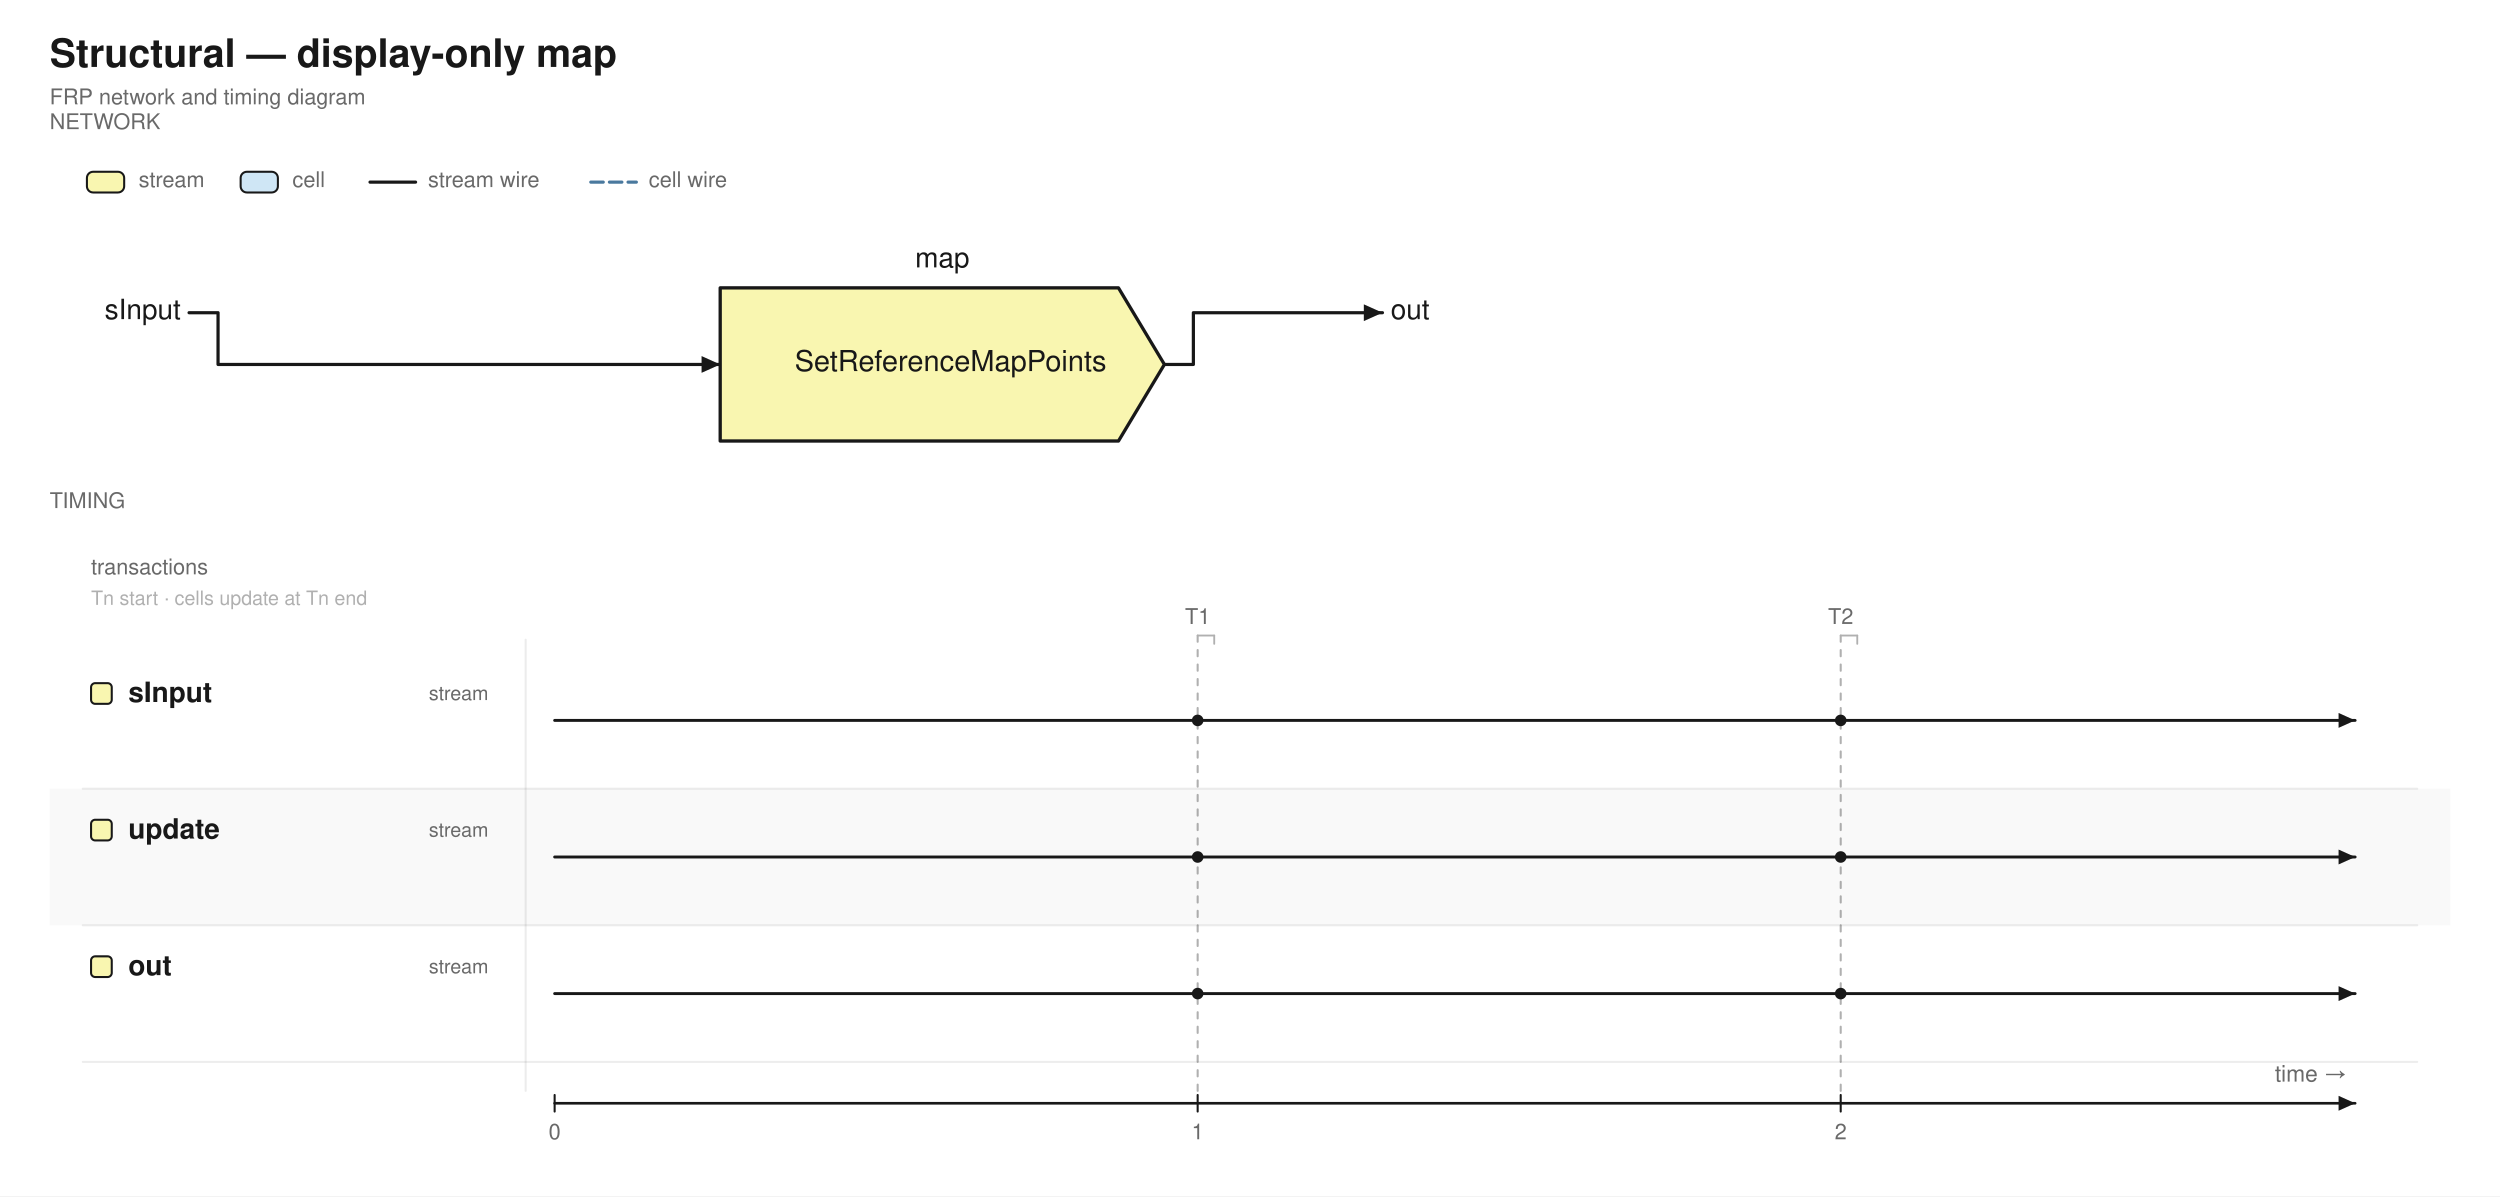
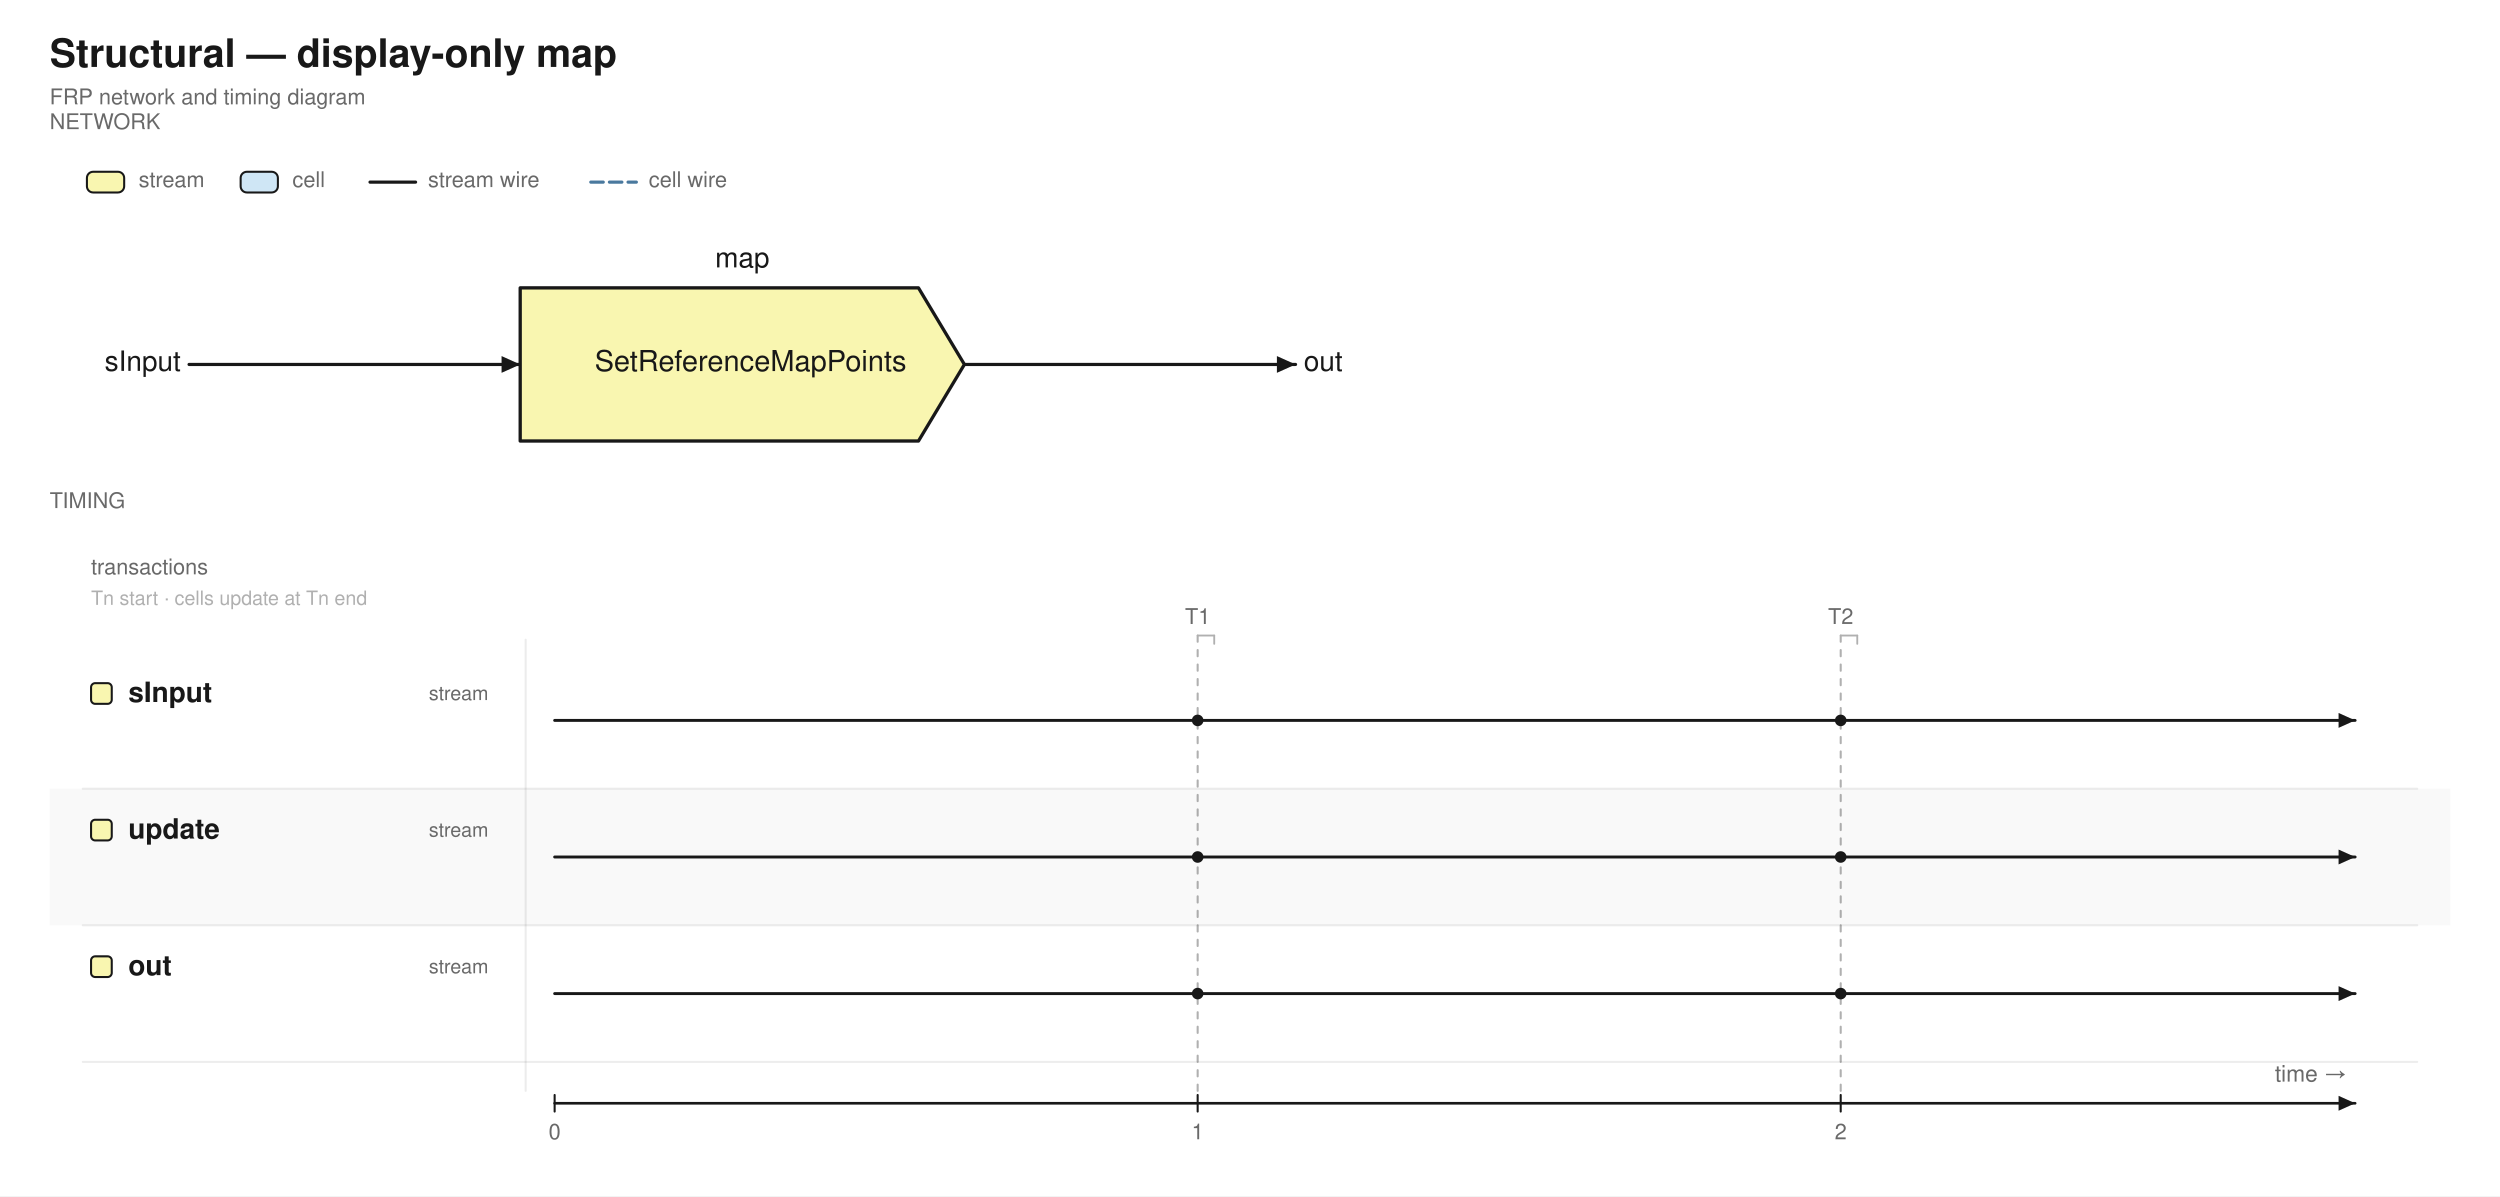
<svg xmlns="http://www.w3.org/2000/svg" width="1208" height="578" viewBox="0 0 1208 578">
  <rect width="100%" height="100%" fill="#ffffff" />
  <g transform="translate(0,0)">
    <text x="24.00" y="28.00" font-family="Helvetica, Arial, 'Noto Sans JP', sans-serif" font-size="19.00" fill="#181818" text-anchor="start" dominant-baseline="central" font-weight="600">Structural — display-only map</text>
    <text x="24.00" y="48.00" font-family="Helvetica, Arial, 'Noto Sans JP', sans-serif" font-size="10.50" fill="#696969" text-anchor="start" dominant-baseline="central">FRP network and timing diagram</text>
    <text x="24.00" y="60.00" font-family="Helvetica, Arial, 'Noto Sans JP', sans-serif" font-size="10.50" fill="#696969" text-anchor="start" dominant-baseline="central">NETWORK</text>
    <rect x="42.00" y="83.00" width="18.00" height="10.00" rx="3.00" fill="#f9f6b0" stroke="#181818" stroke-width="1.00" />
    <text x="67.00" y="88.00" font-family="Helvetica, Arial, 'Noto Sans JP', sans-serif" font-size="10.50" fill="#696969" text-anchor="start" dominant-baseline="central">stream</text>
    <rect x="116.28" y="83.00" width="18.00" height="10.00" rx="3.00" fill="#cfe6f5" stroke="#181818" stroke-width="1.00" />
    <text x="141.28" y="88.00" font-family="Helvetica, Arial, 'Noto Sans JP', sans-serif" font-size="10.50" fill="#696969" text-anchor="start" dominant-baseline="central">cell</text>
    <line x1="178.80" y1="88.00" x2="200.80" y2="88.00" stroke="#181818" stroke-width="1.55" stroke-linecap="round" />
    <text x="206.80" y="88.00" font-family="Helvetica, Arial, 'Noto Sans JP', sans-serif" font-size="10.50" fill="#696969" text-anchor="start" dominant-baseline="central">stream wire</text>
    <line x1="285.48" y1="88.00" x2="307.48" y2="88.00" stroke="#4a799e" stroke-width="1.55" stroke-linecap="round" stroke-dasharray="6.00 3.00" />
    <text x="313.48" y="88.00" font-family="Helvetica, Arial, 'Noto Sans JP', sans-serif" font-size="10.50" fill="#696969" text-anchor="start" dominant-baseline="central">cell wire</text>
-     <path d="M91.36,151.10 L105.36,151.10 L105.36,176.10 L334.00,176.10 L348.00,176.10" fill="none" stroke="#181818" stroke-width="1.55" stroke-linecap="round" stroke-linejoin="round" />
-     <path d="M348.00,176.10 L339.00,180.15 L339.00,172.05 Z" fill="#181818" />
-     <path d="M562.64,176.10 L576.64,176.10 L576.64,151.10 L654.00,151.10 L668.00,151.10" fill="none" stroke="#181818" stroke-width="1.55" stroke-linecap="round" stroke-linejoin="round" />
-     <path d="M668.00,151.10 L659.00,155.15 L659.00,147.05 Z" fill="#181818" />
-     <text x="87.36" y="151.10" font-family="Helvetica, Arial, 'Noto Sans JP', sans-serif" font-size="13.50" fill="#181818" text-anchor="end" dominant-baseline="central">sInput</text>
-     <path d="M348.00,139.10 L540.44,139.10 L562.64,176.10 L540.44,213.10 L348.00,213.10 Z" fill="#f9f6b0" stroke="#181818" stroke-width="1.60" stroke-linejoin="round" />
-     <text x="455.32" y="126.10" font-family="Helvetica, Arial, 'Noto Sans JP', sans-serif" font-size="13.50" fill="#181818" text-anchor="middle" dominant-baseline="central">map</text>
-     <text x="459.32" y="176.10" font-family="Helvetica, Arial, 'Noto Sans JP', sans-serif" font-size="14.00" fill="#181818" text-anchor="middle" dominant-baseline="central">SetReferenceMapPoints</text>
-     <text x="672.00" y="151.10" font-family="Helvetica, Arial, 'Noto Sans JP', sans-serif" font-size="13.50" fill="#181818" text-anchor="start" dominant-baseline="central">out</text>
+     <path d="M91.36,176.10 L105.36,176.10 L237.36,176.10 L251.36,176.10" fill="none" stroke="#181818" stroke-width="1.55" stroke-linecap="round" stroke-linejoin="round" />
+     <path d="M251.36,176.10 L242.36,180.15 L242.36,172.05 Z" fill="#181818" />
+     <path d="M466.00,176.10 L480.00,176.10 L612.00,176.10 L626.00,176.10" fill="none" stroke="#181818" stroke-width="1.55" stroke-linecap="round" stroke-linejoin="round" />
+     <path d="M626.00,176.10 L617.00,180.15 L617.00,172.05 Z" fill="#181818" />
+     <text x="87.36" y="176.10" font-family="Helvetica, Arial, 'Noto Sans JP', sans-serif" font-size="13.50" fill="#181818" text-anchor="end" dominant-baseline="central">sInput</text>
+     <path d="M251.36,139.10 L443.80,139.10 L466.00,176.10 L443.80,213.10 L251.36,213.10 Z" fill="#f9f6b0" stroke="#181818" stroke-width="1.60" stroke-linejoin="round" />
+     <text x="358.68" y="126.10" font-family="Helvetica, Arial, 'Noto Sans JP', sans-serif" font-size="13.50" fill="#181818" text-anchor="middle" dominant-baseline="central">map</text>
+     <text x="362.68" y="176.10" font-family="Helvetica, Arial, 'Noto Sans JP', sans-serif" font-size="14.00" fill="#181818" text-anchor="middle" dominant-baseline="central">SetReferenceMapPoints</text>
+     <text x="630.00" y="176.10" font-family="Helvetica, Arial, 'Noto Sans JP', sans-serif" font-size="13.50" fill="#181818" text-anchor="start" dominant-baseline="central">out</text>
    <text x="24.00" y="243.10" font-family="Helvetica, Arial, 'Noto Sans JP', sans-serif" font-size="10.50" fill="#696969" text-anchor="start" dominant-baseline="central">TIMING</text>
    <text x="44.00" y="275.10" font-family="Helvetica, Arial, 'Noto Sans JP', sans-serif" font-size="10.50" fill="#696969" text-anchor="start" dominant-baseline="central">transactions</text>
    <text x="44.00" y="290.10" font-family="Helvetica, Arial, 'Noto Sans JP', sans-serif" font-size="9.50" fill="#b0b0b0" text-anchor="start" dominant-baseline="central">Tn start · cells update at Tn end</text>
    <line x1="578.71" y1="307.10" x2="578.71" y2="527.10" stroke="#b0b0b0" stroke-width="1.00" stroke-linecap="round" stroke-dasharray="3.00 4.00" />
    <line x1="578.71" y1="307.10" x2="586.71" y2="307.10" stroke="#b0b0b0" stroke-width="0.90" stroke-linecap="round" />
    <line x1="586.71" y1="307.10" x2="586.71" y2="311.10" stroke="#b0b0b0" stroke-width="0.90" stroke-linecap="round" />
    <text x="578.71" y="299.10" font-family="Helvetica, Arial, 'Noto Sans JP', sans-serif" font-size="10.50" fill="#696969" text-anchor="middle" dominant-baseline="central">T1</text>
    <line x1="889.43" y1="307.10" x2="889.43" y2="527.10" stroke="#b0b0b0" stroke-width="1.00" stroke-linecap="round" stroke-dasharray="3.00 4.00" />
    <line x1="889.43" y1="307.10" x2="897.43" y2="307.10" stroke="#b0b0b0" stroke-width="0.90" stroke-linecap="round" />
    <line x1="897.43" y1="307.10" x2="897.43" y2="311.10" stroke="#b0b0b0" stroke-width="0.90" stroke-linecap="round" />
    <text x="889.43" y="299.10" font-family="Helvetica, Arial, 'Noto Sans JP', sans-serif" font-size="10.50" fill="#696969" text-anchor="middle" dominant-baseline="central">T2</text>
    <line x1="254.00" y1="309.10" x2="254.00" y2="527.10" stroke="rgba(0,0,0,0.078)" stroke-width="1.00" stroke-linecap="round" />
    <line x1="40.00" y1="381.10" x2="1168.00" y2="381.10" stroke="rgba(0,0,0,0.071)" stroke-width="1.00" stroke-linecap="round" />
    <rect x="44.00" y="330.10" width="10.00" height="10.00" rx="2.00" fill="#f9f6b0" stroke="#181818" stroke-width="1.00" />
    <text x="62.00" y="336.10" font-family="Helvetica, Arial, 'Noto Sans JP', sans-serif" font-size="13.50" fill="#181818" text-anchor="start" dominant-baseline="central" font-weight="600">sInput</text>
    <text x="236.00" y="336.10" font-family="Helvetica, Arial, 'Noto Sans JP', sans-serif" font-size="9.50" fill="#696969" text-anchor="end" dominant-baseline="central">stream</text>
    <line x1="268.00" y1="348.10" x2="1138.00" y2="348.10" stroke="#181818" stroke-width="1.40" stroke-linecap="round" />
    <path d="M1138.00,348.10 L1130.00,351.70 L1130.00,344.50 Z" fill="#181818" />
    <circle cx="578.71" cy="348.10" r="2.80" fill="#181818" />
    <circle cx="889.43" cy="348.10" r="2.80" fill="#181818" />
    <rect x="24.00" y="381.10" width="1160.00" height="66.00" rx="0.00" fill="rgba(0,0,0,0.027)" />
    <line x1="40.00" y1="447.10" x2="1168.00" y2="447.10" stroke="rgba(0,0,0,0.071)" stroke-width="1.00" stroke-linecap="round" />
    <rect x="44.00" y="396.10" width="10.00" height="10.00" rx="2.00" fill="#f9f6b0" stroke="#181818" stroke-width="1.00" />
    <text x="62.00" y="402.10" font-family="Helvetica, Arial, 'Noto Sans JP', sans-serif" font-size="13.50" fill="#181818" text-anchor="start" dominant-baseline="central" font-weight="600">update</text>
    <text x="236.00" y="402.10" font-family="Helvetica, Arial, 'Noto Sans JP', sans-serif" font-size="9.50" fill="#696969" text-anchor="end" dominant-baseline="central">stream</text>
    <line x1="268.00" y1="414.10" x2="1138.00" y2="414.10" stroke="#181818" stroke-width="1.40" stroke-linecap="round" />
    <path d="M1138.00,414.10 L1130.00,417.70 L1130.00,410.50 Z" fill="#181818" />
    <circle cx="578.71" cy="414.10" r="2.80" fill="#181818" />
    <circle cx="889.43" cy="414.10" r="2.80" fill="#181818" />
    <line x1="40.00" y1="513.10" x2="1168.00" y2="513.10" stroke="rgba(0,0,0,0.071)" stroke-width="1.00" stroke-linecap="round" />
    <rect x="44.00" y="462.10" width="10.00" height="10.00" rx="2.00" fill="#f9f6b0" stroke="#181818" stroke-width="1.00" />
    <text x="62.00" y="468.10" font-family="Helvetica, Arial, 'Noto Sans JP', sans-serif" font-size="13.50" fill="#181818" text-anchor="start" dominant-baseline="central" font-weight="600">out</text>
    <text x="236.00" y="468.10" font-family="Helvetica, Arial, 'Noto Sans JP', sans-serif" font-size="9.50" fill="#696969" text-anchor="end" dominant-baseline="central">stream</text>
    <line x1="268.00" y1="480.10" x2="1138.00" y2="480.10" stroke="#181818" stroke-width="1.40" stroke-linecap="round" />
    <path d="M1138.00,480.10 L1130.00,483.70 L1130.00,476.50 Z" fill="#181818" />
    <circle cx="578.71" cy="480.10" r="2.80" fill="#181818" />
    <circle cx="889.43" cy="480.10" r="2.80" fill="#181818" />
    <line x1="268.00" y1="533.10" x2="1138.00" y2="533.10" stroke="#181818" stroke-width="1.30" stroke-linecap="round" />
    <path d="M1138.00,533.10 L1130.00,536.70 L1130.00,529.50 Z" fill="#181818" />
    <line x1="268.00" y1="529.10" x2="268.00" y2="537.10" stroke="#181818" stroke-width="1.00" stroke-linecap="round" />
    <text x="268.00" y="548.10" font-family="Helvetica, Arial, 'Noto Sans JP', sans-serif" font-size="10.50" fill="#696969" text-anchor="middle" dominant-baseline="central">0</text>
    <line x1="578.71" y1="529.10" x2="578.71" y2="537.10" stroke="#181818" stroke-width="1.00" stroke-linecap="round" />
    <text x="578.71" y="548.10" font-family="Helvetica, Arial, 'Noto Sans JP', sans-serif" font-size="10.50" fill="#696969" text-anchor="middle" dominant-baseline="central">1</text>
    <line x1="889.43" y1="529.10" x2="889.43" y2="537.10" stroke="#181818" stroke-width="1.00" stroke-linecap="round" />
    <text x="889.43" y="548.10" font-family="Helvetica, Arial, 'Noto Sans JP', sans-serif" font-size="10.50" fill="#696969" text-anchor="middle" dominant-baseline="central">2</text>
    <text x="1134.00" y="520.10" font-family="Helvetica, Arial, 'Noto Sans JP', sans-serif" font-size="11.00" fill="#696969" text-anchor="end" dominant-baseline="central">time →</text>
  </g>
</svg>
